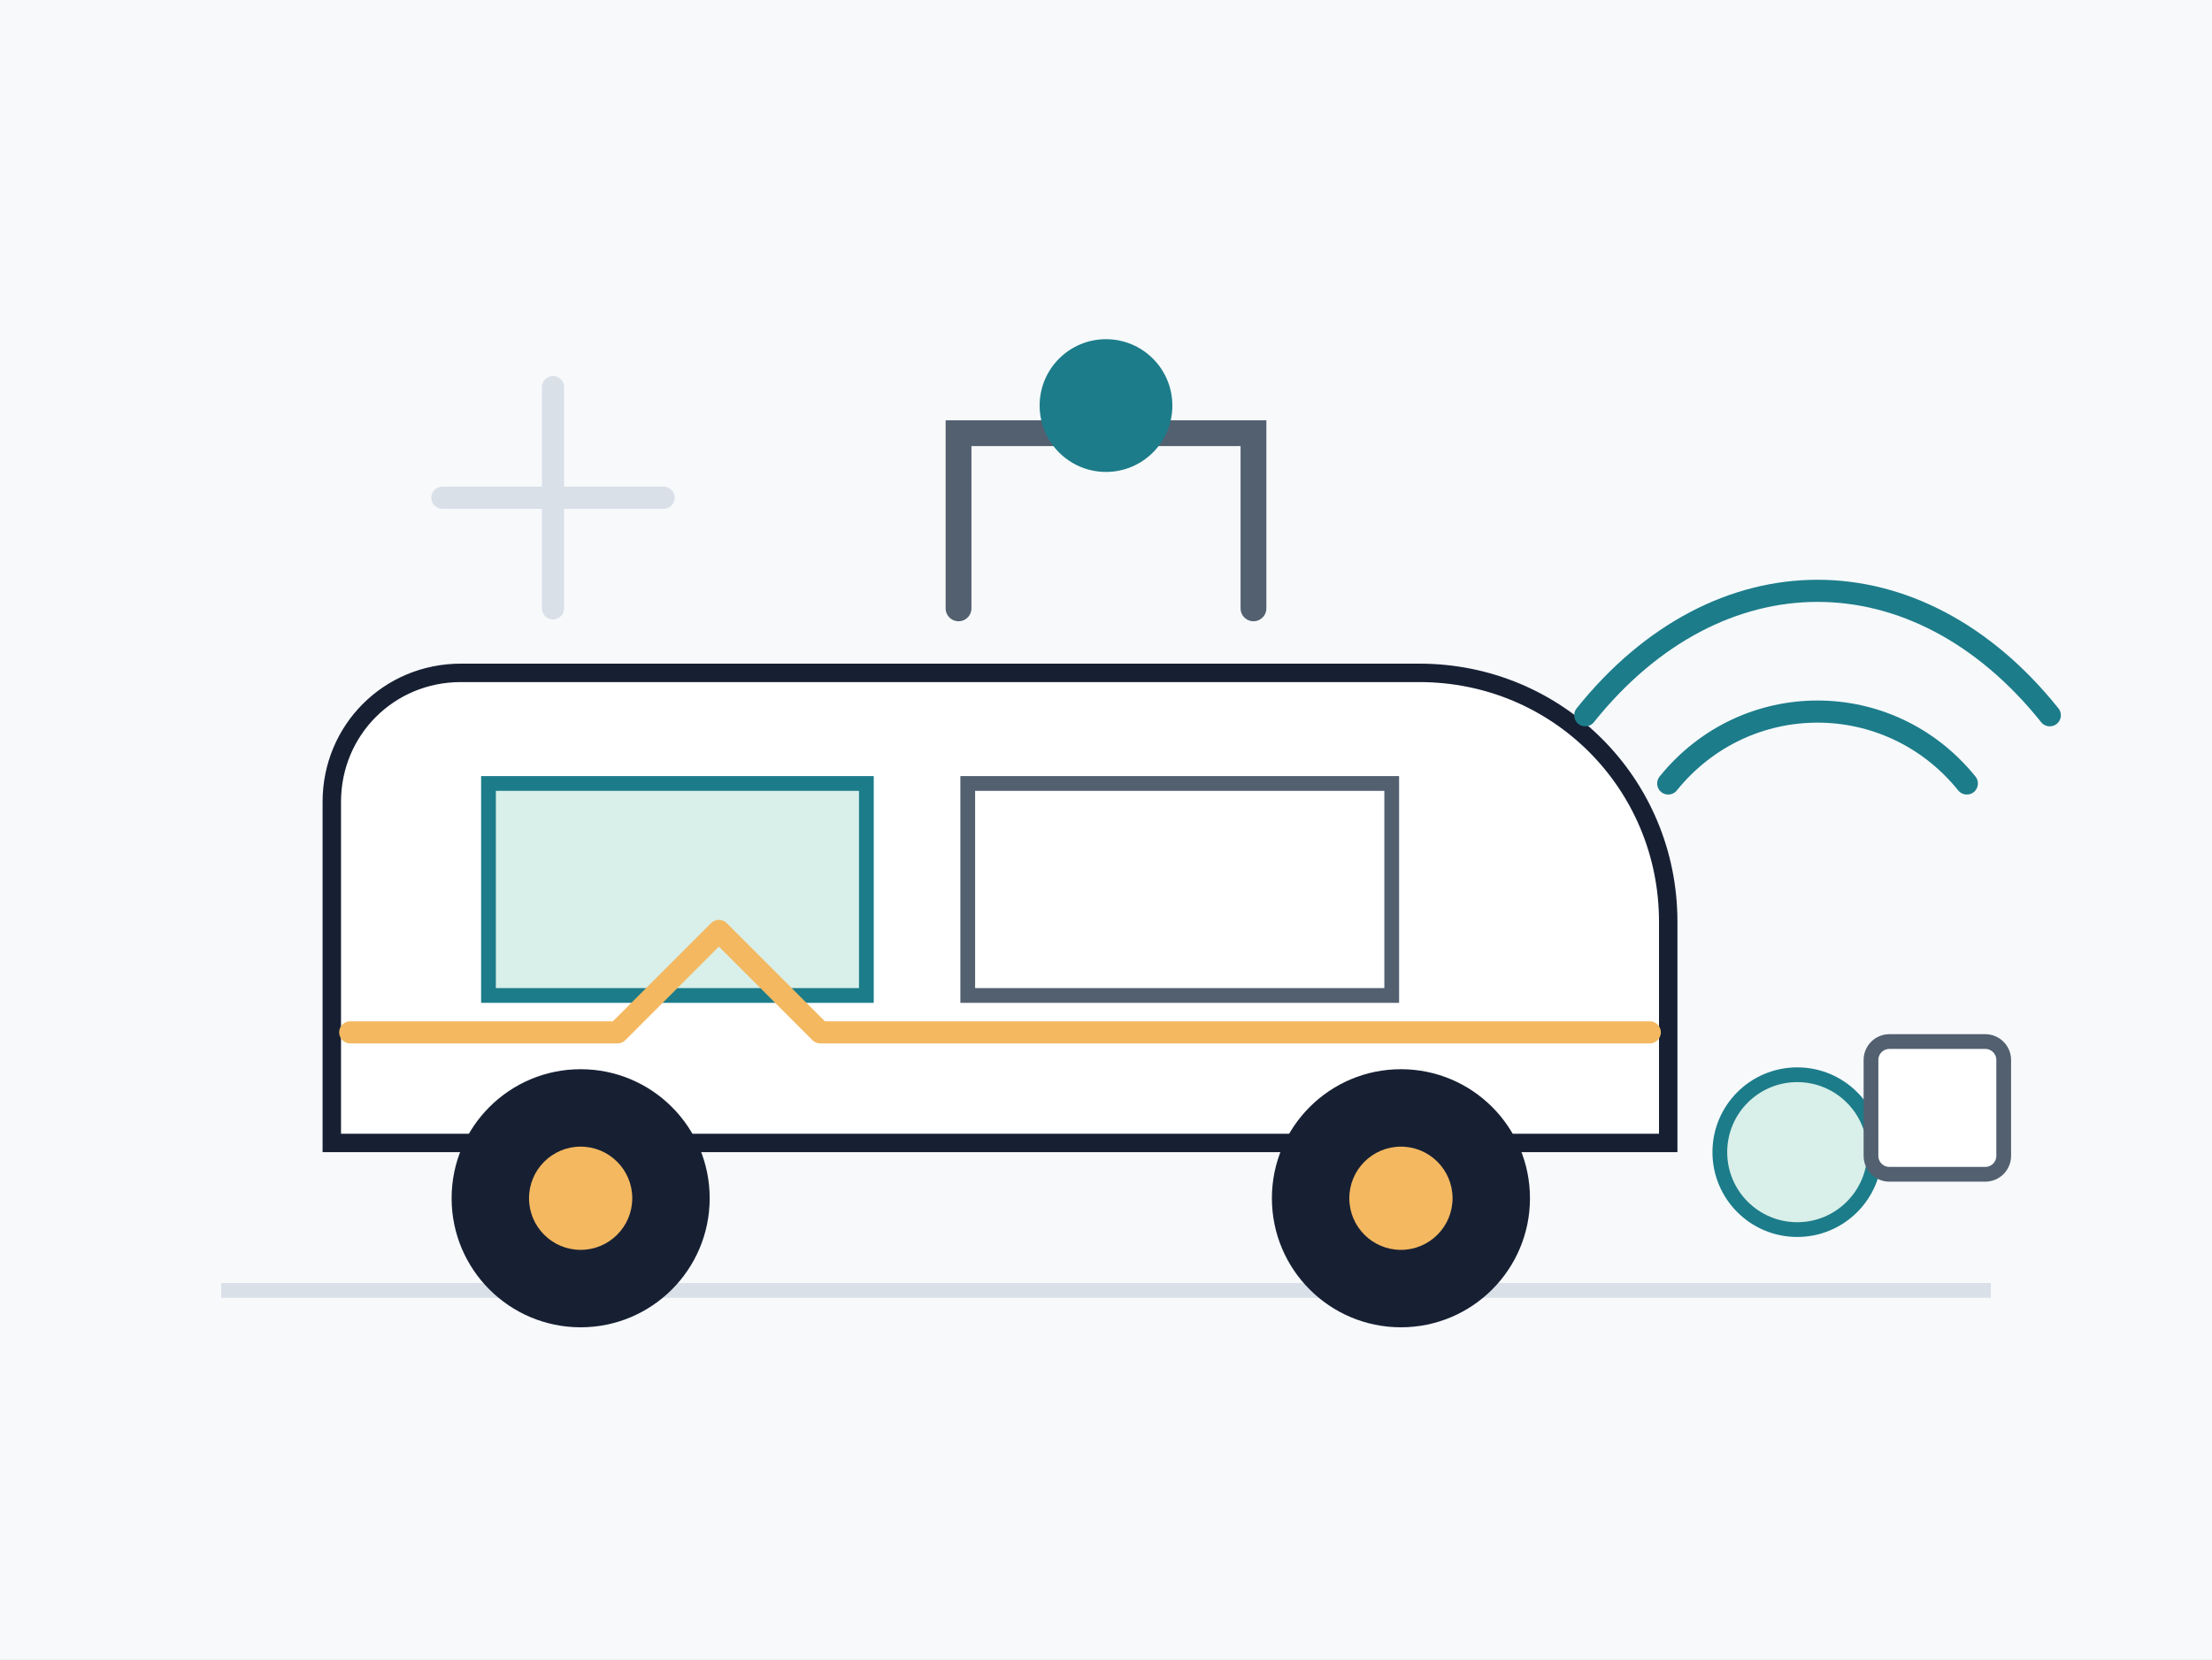
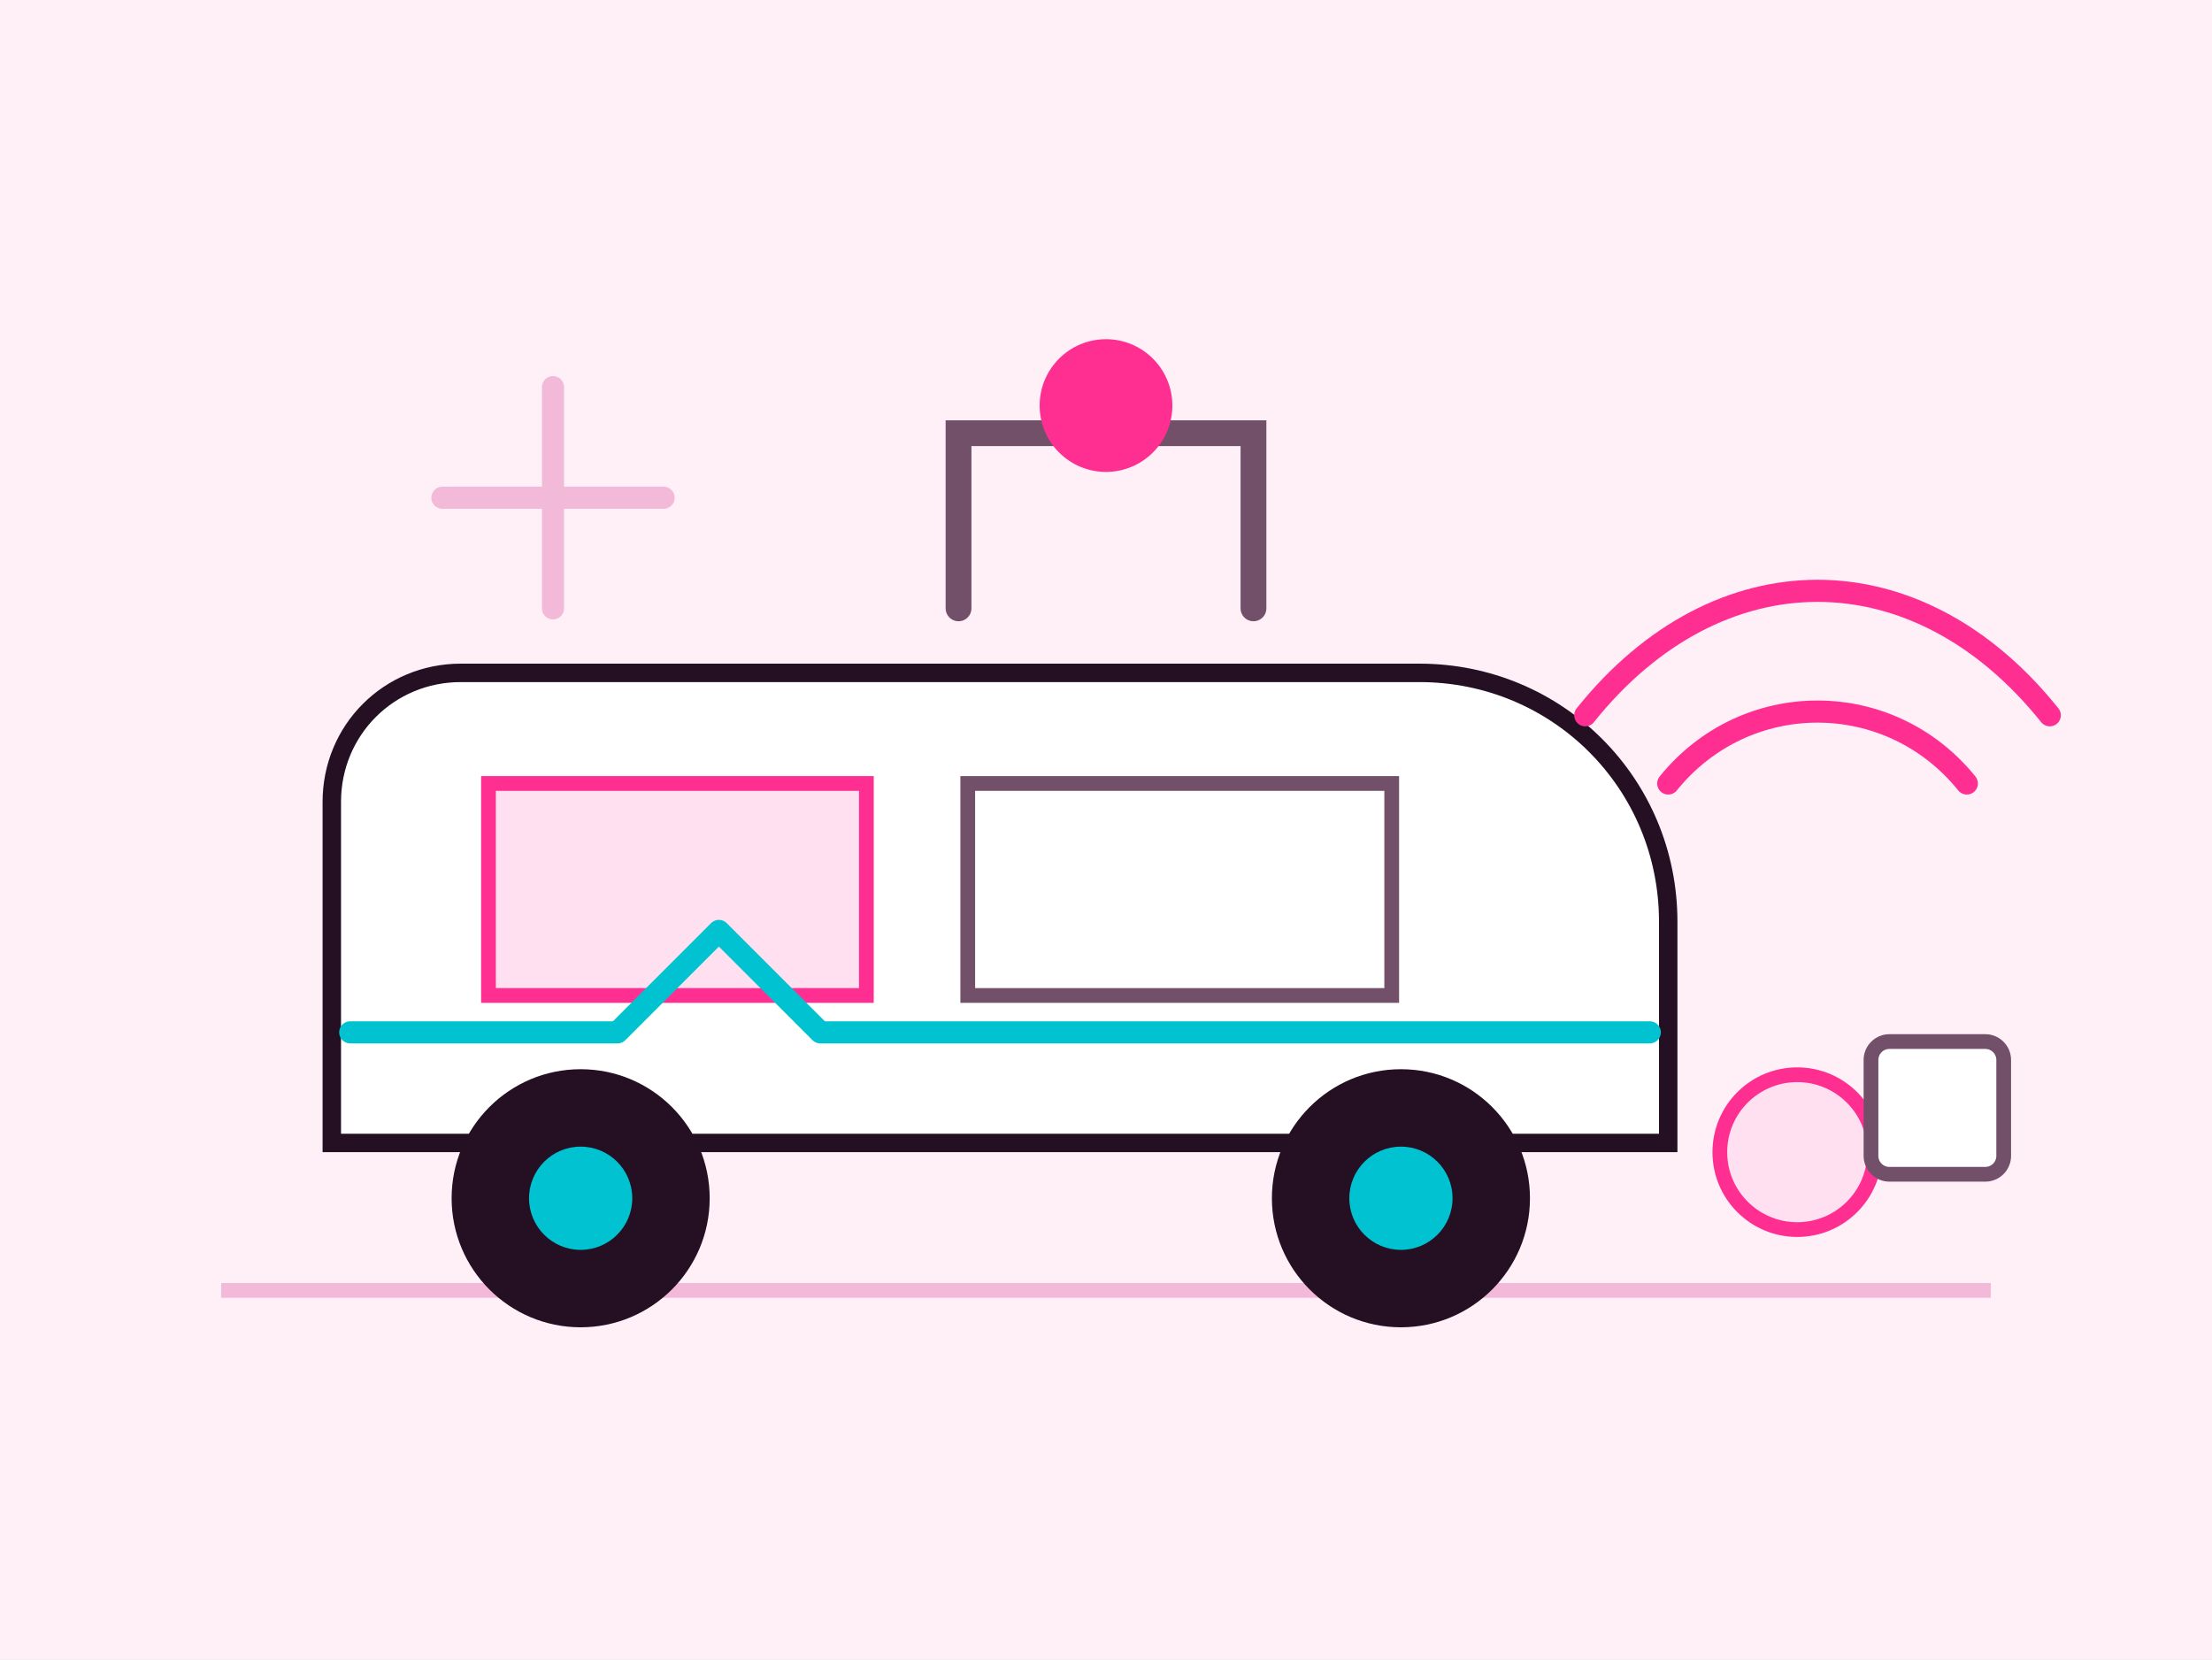
<svg xmlns="http://www.w3.org/2000/svg" viewBox="0 0 1200 900" role="img" aria-labelledby="title desc">
-   <rect width="1200" height="900" fill="#f7f9fb" />
-   <path d="M120 700h960" stroke="#d9e0e8" stroke-width="8" />
-   <path d="M250 365h520c75 0 135 60 135 135v120H180V435c0-39 31-70 70-70z" fill="#fff" stroke="#172033" stroke-width="10" />
-   <path d="M265 425h205v115H265z" fill="#d9efe9" stroke="#1c7c8a" stroke-width="8" />
-   <path d="M525 425h230v115H525z" fill="#fff" stroke="#526070" stroke-width="8" />
-   <circle cx="315" cy="650" r="70" fill="#172033" />
-   <circle cx="760" cy="650" r="70" fill="#172033" />
-   <circle cx="315" cy="650" r="28" fill="#f4b860" />
-   <circle cx="760" cy="650" r="28" fill="#f4b860" />
-   <path d="M520 330v-95h160v95" fill="none" stroke="#526070" stroke-width="14" stroke-linecap="round" />
-   <circle cx="600" cy="220" r="36" fill="#1c7c8a" />
-   <path d="M860 388c72-90 180-90 252 0M905 425c42-52 120-52 162 0" fill="none" stroke="#1c7c8a" stroke-width="12" stroke-linecap="round" />
-   <path d="M190 560h145l55-55 55 55h450" fill="none" stroke="#f4b860" stroke-width="12" stroke-linecap="round" stroke-linejoin="round" />
-   <circle cx="975" cy="625" r="42" fill="#d9efe9" stroke="#1c7c8a" stroke-width="8" />
-   <rect x="1015" y="565" width="72" height="72" rx="10" fill="#fff" stroke="#526070" stroke-width="8" />
-   <path d="M240 270h120m-60-60v120" stroke="#d9e0e8" stroke-width="12" stroke-linecap="round" />
+   <rect width="1200" height="900" fill="#fff0f8" />
+   <path d="M120 700h960" stroke="#f3b9d8" stroke-width="8" />
+   <path d="M250 365h520c75 0 135 60 135 135v120H180V435c0-39 31-70 70-70z" fill="#fff" stroke="#241022" stroke-width="10" />
+   <path d="M265 425h205v115H265z" fill="#ffe0f1" stroke="#ff2f92" stroke-width="8" />
+   <path d="M525 425h230v115H525z" fill="#fff" stroke="#725069" stroke-width="8" />
+   <circle cx="315" cy="650" r="70" fill="#241022" />
+   <circle cx="760" cy="650" r="70" fill="#241022" />
+   <circle cx="315" cy="650" r="28" fill="#00c2d1" />
+   <circle cx="760" cy="650" r="28" fill="#00c2d1" />
+   <path d="M520 330v-95h160v95" fill="none" stroke="#725069" stroke-width="14" stroke-linecap="round" />
+   <circle cx="600" cy="220" r="36" fill="#ff2f92" />
+   <path d="M860 388c72-90 180-90 252 0M905 425c42-52 120-52 162 0" fill="none" stroke="#ff2f92" stroke-width="12" stroke-linecap="round" />
+   <path d="M190 560h145l55-55 55 55h450" fill="none" stroke="#00c2d1" stroke-width="12" stroke-linecap="round" stroke-linejoin="round" />
+   <circle cx="975" cy="625" r="42" fill="#ffe0f1" stroke="#ff2f92" stroke-width="8" />
+   <rect x="1015" y="565" width="72" height="72" rx="10" fill="#fff" stroke="#725069" stroke-width="8" />
+   <path d="M240 270h120m-60-60v120" stroke="#f3b9d8" stroke-width="12" stroke-linecap="round" />
</svg>
